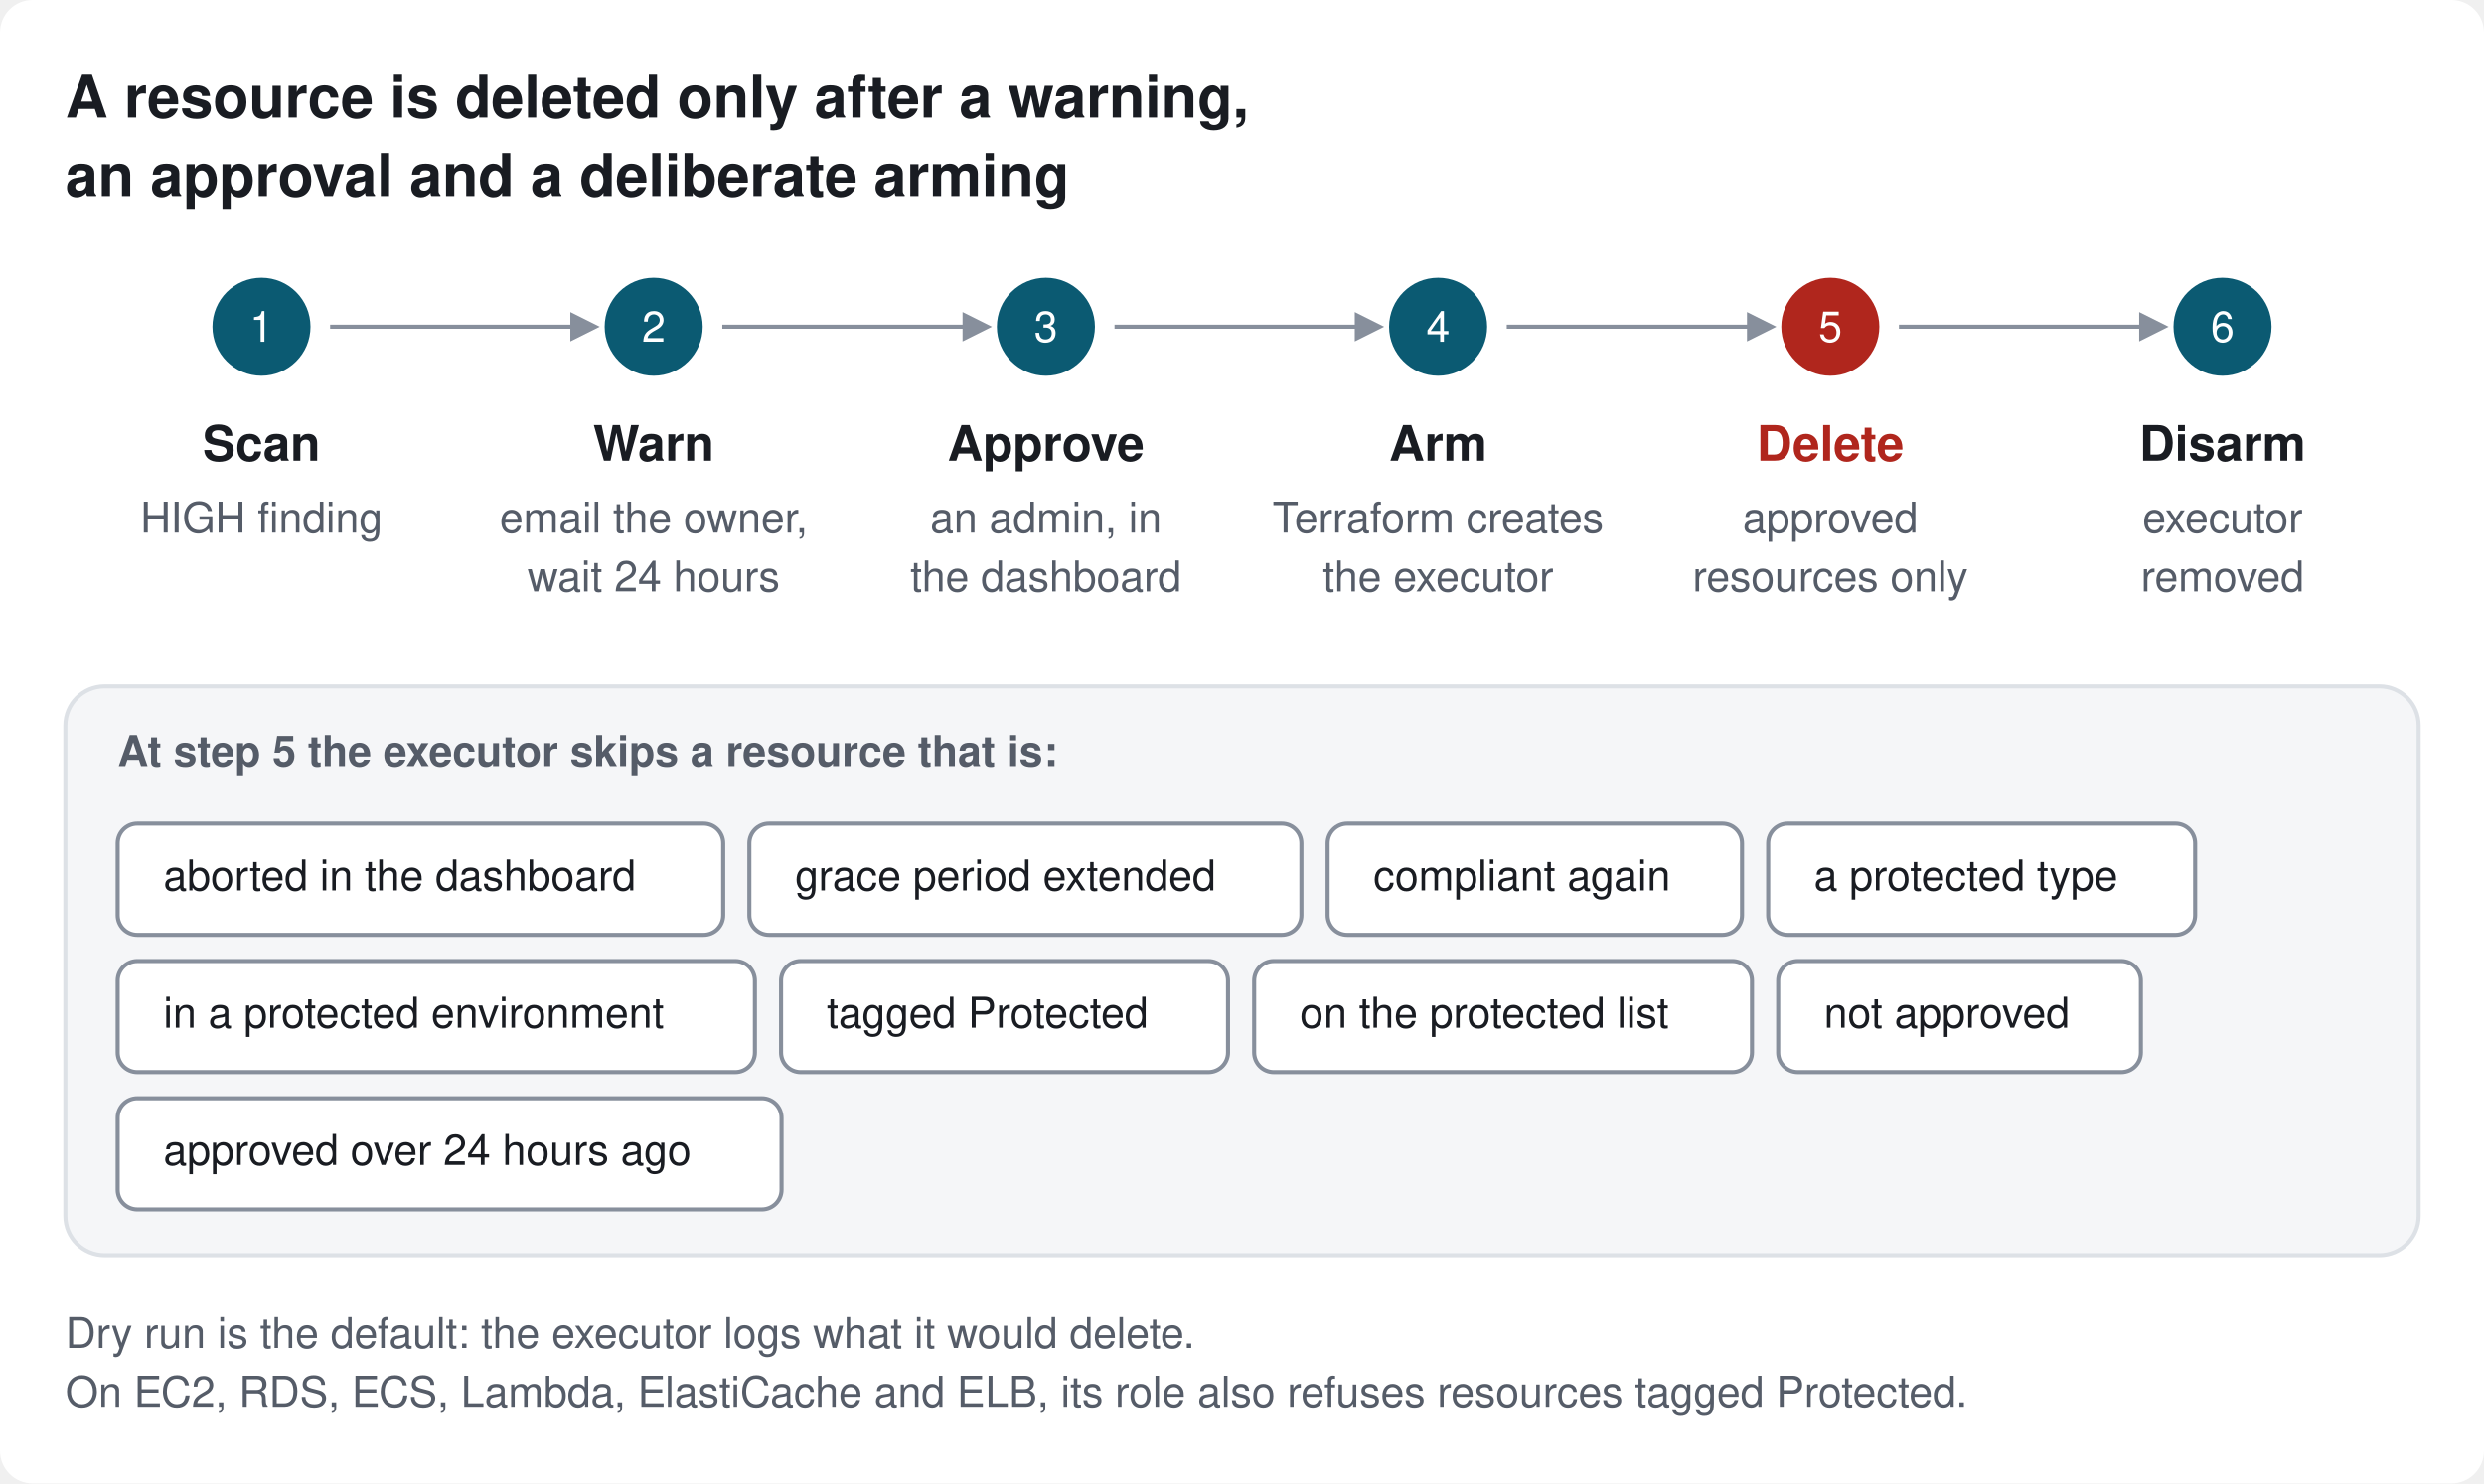
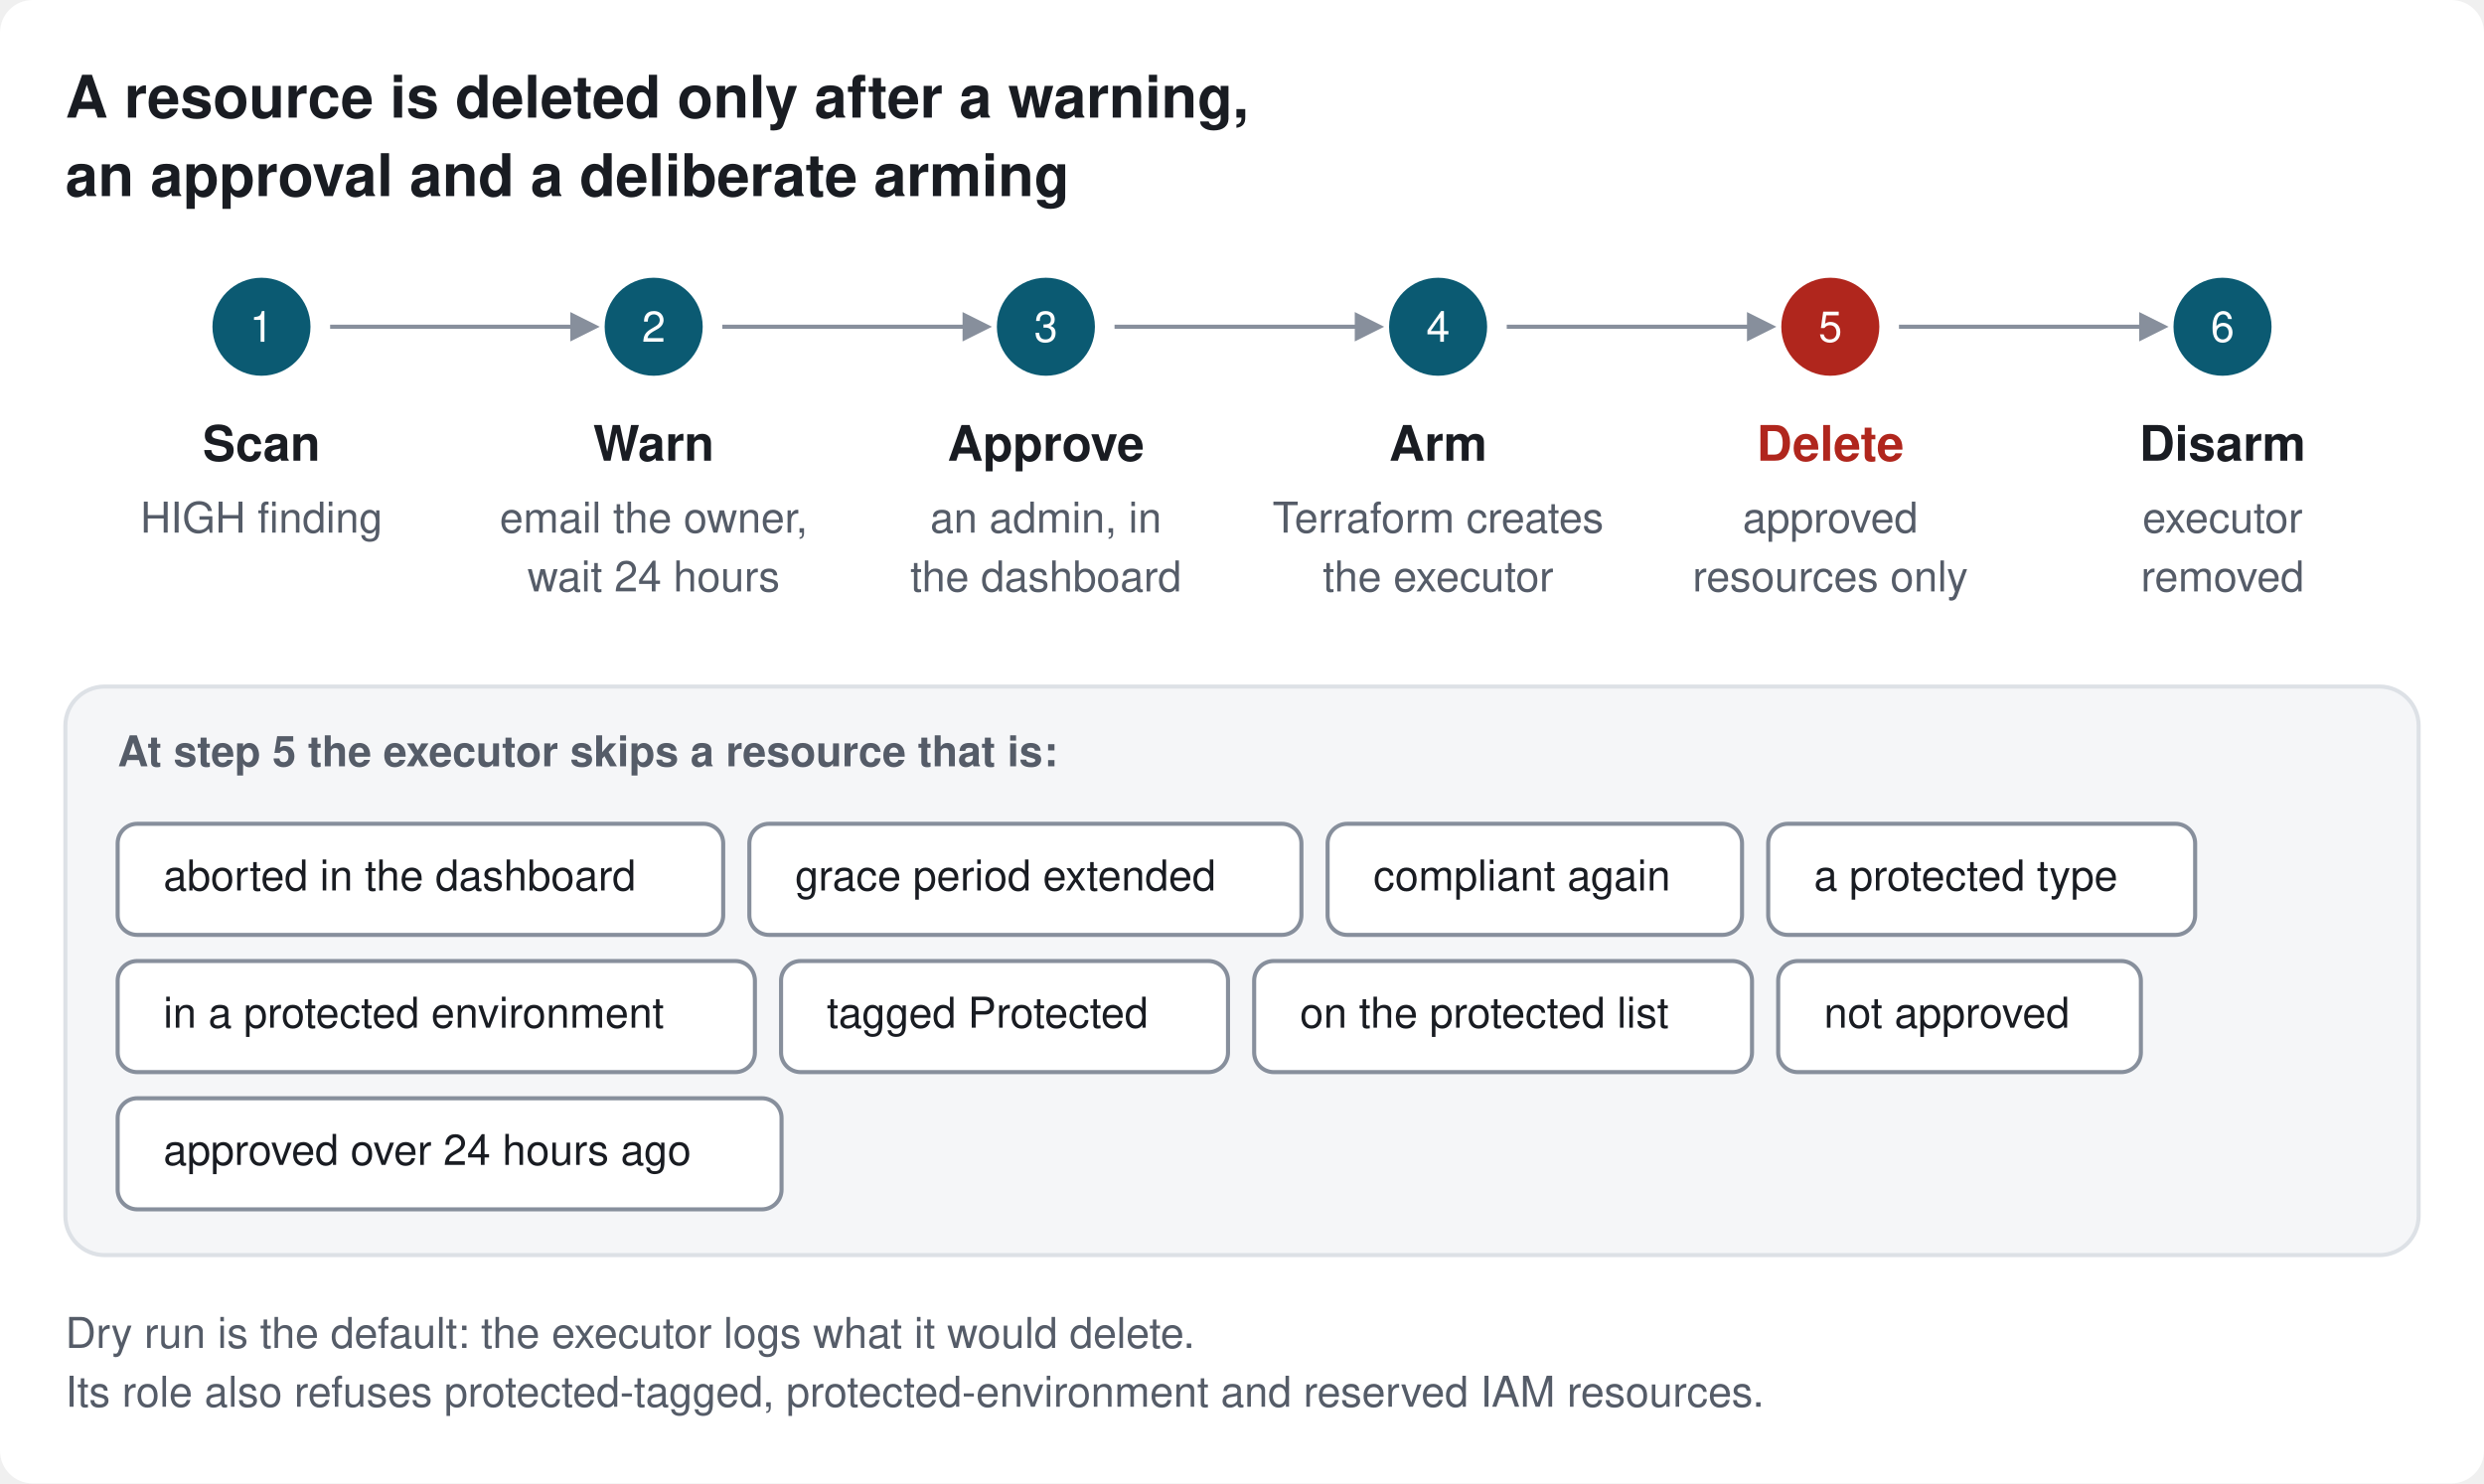
<svg xmlns="http://www.w3.org/2000/svg" viewBox="0 0 760 454" width="760" height="454" role="img" aria-label="A scan finds a resource, the notifier warns its owner and waits 24 hours, an administrator approves it, an administrator arms the executor with Terraform, the executor deletes approved resources, and the executor is removed again; at run time the executor skips any resource that fails one of its checks">
  <style>
text{font-family:"Helvetica Neue",Helvetica,Arial,"Liberation Sans",sans-serif}
.bg{fill:#ffffff}
.t { fill:#191c22; } .tq { fill:#555c68; } .ta { fill:#0b5a72; } .tg { fill:#2a6a35; }
.tw { fill:#875200; } .ti { fill:#285d9e; } .tc { fill:#b0261d; } .tm { fill:#5a606a; }
.ton { fill:#ffffff; }
.bx { fill:#ffffff; stroke:#878f9c; stroke-width:1.25; } .bxp { fill:#f5f6f8; stroke:#dde1e6; stroke-width:1.25; }
.bxa { fill:#e2f0f4; stroke:#0b5a72; stroke-width:1.25; } .bxg { fill:#e4f3e6; stroke:#2a6a35; stroke-width:1.25; }
.bxw { fill:#fcf0d7; stroke:#875200; stroke-width:1.25; } .bxi { fill:#e6eff9; stroke:#285d9e; stroke-width:1.25; }
.bxc { fill:#fbeae8; stroke:#b0261d; stroke-width:1.25; } .bxm { fill:#efeeeb; stroke:#5a606a; stroke-width:1.25; }
.bxd { fill:#ffffff; stroke:#878f9c; stroke-width:1.25; stroke-dasharray:5 4; }
.ln { stroke:#878f9c; stroke-width:1.25; fill:none; } .lna { stroke:#0b5a72; stroke-width:2; fill:none; }
.lng { stroke:#2a6a35; stroke-width:2; fill:none; } .lnw { stroke:#875200; stroke-width:2; fill:none; }
.lnd { stroke:#878f9c; stroke-width:1.25; fill:none; stroke-dasharray:6 5; }
.lno { stroke:#2a6a35; stroke-width:2; fill:none; stroke-dasharray:2 5; stroke-linecap:round; }
.lnr { stroke:#dde1e6; stroke-width:1; fill:none; }
.lnx { stroke:#b0261d; stroke-width:2; fill:none; stroke-dasharray:3 6; }
.fa { fill:#0b5a72; } .fg { fill:#2a6a35; } .fl { fill:#878f9c; } .fw { fill:#875200; }
.fi { fill:#285d9e; } .fc { fill:#b0261d; } .fm { fill:#5a606a; } .fp { fill:#f5f6f8; }
.fs { fill:#e2f0f4; }
path,line,polyline{stroke-linejoin:round}
@media (prefers-color-scheme: dark){
.bg{fill:#121417}
.t { fill:#e7e9ec; } .tq { fill:#a5acb7; } .ta { fill:#6cc3da; } .tg { fill:#6fc480; }
.tw { fill:#e2b04e; } .ti { fill:#86b3ea; } .tc { fill:#f08b80; } .tm { fill:#9ba2ac; }
.ton { fill:#121417; }
.bx { fill:#121417; stroke:#7b8592; stroke-width:1.25; } .bxp { fill:#1a1d21; stroke:#30363e; stroke-width:1.25; }
.bxa { fill:#14303a; stroke:#6cc3da; stroke-width:1.25; } .bxg { fill:#1b2e20; stroke:#6fc480; stroke-width:1.25; }
.bxw { fill:#32291a; stroke:#e2b04e; stroke-width:1.25; } .bxi { fill:#1a2636; stroke:#86b3ea; stroke-width:1.25; }
.bxc { fill:#3a1f1f; stroke:#f08b80; stroke-width:1.25; } .bxm { fill:#24262b; stroke:#9ba2ac; stroke-width:1.25; }
.bxd { fill:#121417; stroke:#7b8592; stroke-width:1.25; stroke-dasharray:5 4; }
.ln { stroke:#7b8592; stroke-width:1.25; fill:none; } .lna { stroke:#6cc3da; stroke-width:2; fill:none; }
.lng { stroke:#6fc480; stroke-width:2; fill:none; } .lnw { stroke:#e2b04e; stroke-width:2; fill:none; }
.lnd { stroke:#7b8592; stroke-width:1.25; fill:none; stroke-dasharray:6 5; }
.lno { stroke:#6fc480; stroke-width:2; fill:none; stroke-dasharray:2 5; stroke-linecap:round; }
.lnr { stroke:#30363e; stroke-width:1; fill:none; }
.lnx { stroke:#f08b80; stroke-width:2; fill:none; stroke-dasharray:3 6; }
.fa { fill:#6cc3da; } .fg { fill:#6fc480; } .fl { fill:#7b8592; } .fw { fill:#e2b04e; }
.fi { fill:#86b3ea; } .fc { fill:#f08b80; } .fm { fill:#9ba2ac; } .fp { fill:#1a1d21; }
.fs { fill:#14303a; }
}
</style>
  <rect class="bg" width="760" height="454" rx="10" />
  <text x="20" y="36" class="t" font-size="18" font-weight="700" data-role="title">A resource is deleted only after a warning,</text>
  <text x="20" y="60" class="t" font-size="18" font-weight="700" data-role="title">an approval and a deliberate arming</text>
  <path d="M101 100L175.5 100" class="ln" />
  <path d="M183.5 100L174.5 104.5L174.5 95.5z" class="fl" />
  <path d="M221 100L295.5 100" class="ln" />
  <path d="M303.5 100L294.5 104.5L294.5 95.5z" class="fl" />
  <path d="M341 100L415.5 100" class="ln" />
  <path d="M423.5 100L414.5 104.5L414.5 95.5z" class="fl" />
  <path d="M461 100L535.5 100" class="ln" />
  <path d="M543.5 100L534.5 104.5L534.5 95.5z" class="fl" />
  <path d="M581 100L655.5 100" class="ln" />
  <path d="M663.5 100L654.5 104.5L654.5 95.5z" class="fl" />
  <circle cx="80" cy="100" r="15" class="fa" />
  <text x="80" y="104.6" text-anchor="middle" class="ton" font-size="13">1</text>
  <text x="80" y="141" text-anchor="middle" class="t" font-size="15" font-weight="700">Scan</text>
  <text x="80" y="163" text-anchor="middle" class="tq" font-size="13">HIGH finding</text>
  <circle cx="200" cy="100" r="15" class="fa" />
  <text x="200" y="104.6" text-anchor="middle" class="ton" font-size="13">2</text>
  <text x="200" y="141" text-anchor="middle" class="t" font-size="15" font-weight="700">Warn</text>
  <text x="200" y="163" text-anchor="middle" class="tq" font-size="13">email the owner,</text>
  <text x="200" y="181" text-anchor="middle" class="tq" font-size="13">wait 24 hours</text>
  <circle cx="320" cy="100" r="15" class="fa" />
  <text x="320" y="104.6" text-anchor="middle" class="ton" font-size="13">3</text>
  <text x="320" y="141" text-anchor="middle" class="t" font-size="15" font-weight="700">Approve</text>
  <text x="320" y="163" text-anchor="middle" class="tq" font-size="13">an admin, in</text>
  <text x="320" y="181" text-anchor="middle" class="tq" font-size="13">the dashboard</text>
  <circle cx="440" cy="100" r="15" class="fa" />
  <text x="440" y="104.6" text-anchor="middle" class="ton" font-size="13">4</text>
  <text x="440" y="141" text-anchor="middle" class="t" font-size="15" font-weight="700">Arm</text>
  <text x="440" y="163" text-anchor="middle" class="tq" font-size="13">Terraform creates</text>
  <text x="440" y="181" text-anchor="middle" class="tq" font-size="13">the executor</text>
  <circle cx="560" cy="100" r="15" class="fc" />
  <text x="560" y="104.6" text-anchor="middle" class="ton" font-size="13">5</text>
  <text x="560" y="141" text-anchor="middle" class="tc" font-size="15" font-weight="700">Delete</text>
  <text x="560" y="163" text-anchor="middle" class="tq" font-size="13">approved</text>
  <text x="560" y="181" text-anchor="middle" class="tq" font-size="13">resources only</text>
  <circle cx="680" cy="100" r="15" class="fa" />
  <text x="680" y="104.6" text-anchor="middle" class="ton" font-size="13">6</text>
  <text x="680" y="141" text-anchor="middle" class="t" font-size="15" font-weight="700">Disarm</text>
  <text x="680" y="163" text-anchor="middle" class="tq" font-size="13">executor</text>
  <text x="680" y="181" text-anchor="middle" class="tq" font-size="13">removed</text>
  <rect x="20" y="210.12" width="720" height="174" rx="12" class="bxp" />
  <text x="36" y="234.52" class="tq" font-size="13" font-weight="700">At step 5 the executor skips a resource that is:</text>
  <rect x="36" y="252.12" width="185.27" height="34" rx="6" class="bx" />
  <text x="50" y="272.52" class="t" font-size="13">aborted in the dashboard</text>
  <rect x="229.27" y="252.12" width="168.91" height="34" rx="6" class="bx" />
  <text x="243.27" y="272.52" class="t" font-size="13">grace period extended</text>
  <rect x="406.19" y="252.12" width="126.8" height="34" rx="6" class="bx" />
  <text x="420.19" y="272.52" class="t" font-size="13">compliant again</text>
  <rect x="540.99" y="252.12" width="130.63" height="34" rx="6" class="bx" />
  <text x="554.99" y="272.52" class="t" font-size="13">a protected type</text>
  <rect x="36" y="294.12" width="194.97" height="34" rx="6" class="bx" />
  <text x="50" y="314.52" class="t" font-size="13">in a protected environment</text>
  <rect x="238.97" y="294.12" width="136.75" height="34" rx="6" class="bx" />
  <text x="252.97" y="314.52" class="t" font-size="13">tagged Protected</text>
  <rect x="383.72" y="294.12" width="152.32" height="34" rx="6" class="bx" />
  <text x="397.72" y="314.52" class="t" font-size="13">on the protected list</text>
  <rect x="544.05" y="294.12" width="110.97" height="34" rx="6" class="bx" />
  <text x="558.05" y="314.52" class="t" font-size="13">not approved</text>
  <rect x="36" y="336.12" width="203.12" height="34" rx="6" class="bx" />
  <text x="50" y="356.52" class="t" font-size="13">approved over 24 hours ago</text>
  <text x="20" y="412.52" class="tq" font-size="13" data-role="note">Dry run is the default: the executor logs what it would delete.</text>
-   <text x="20" y="430.52" class="tq" font-size="13" data-role="note">On EC2, RDS, ECS, Lambda, ElastiCache and ELB, its role also refuses resources tagged Protected.</text>
+   <text x="20" y="430.52" class="tq" font-size="13" data-role="note">Its role also refuses protected-tagged, protected-environment and reserved IAM resources.</text>
</svg>
